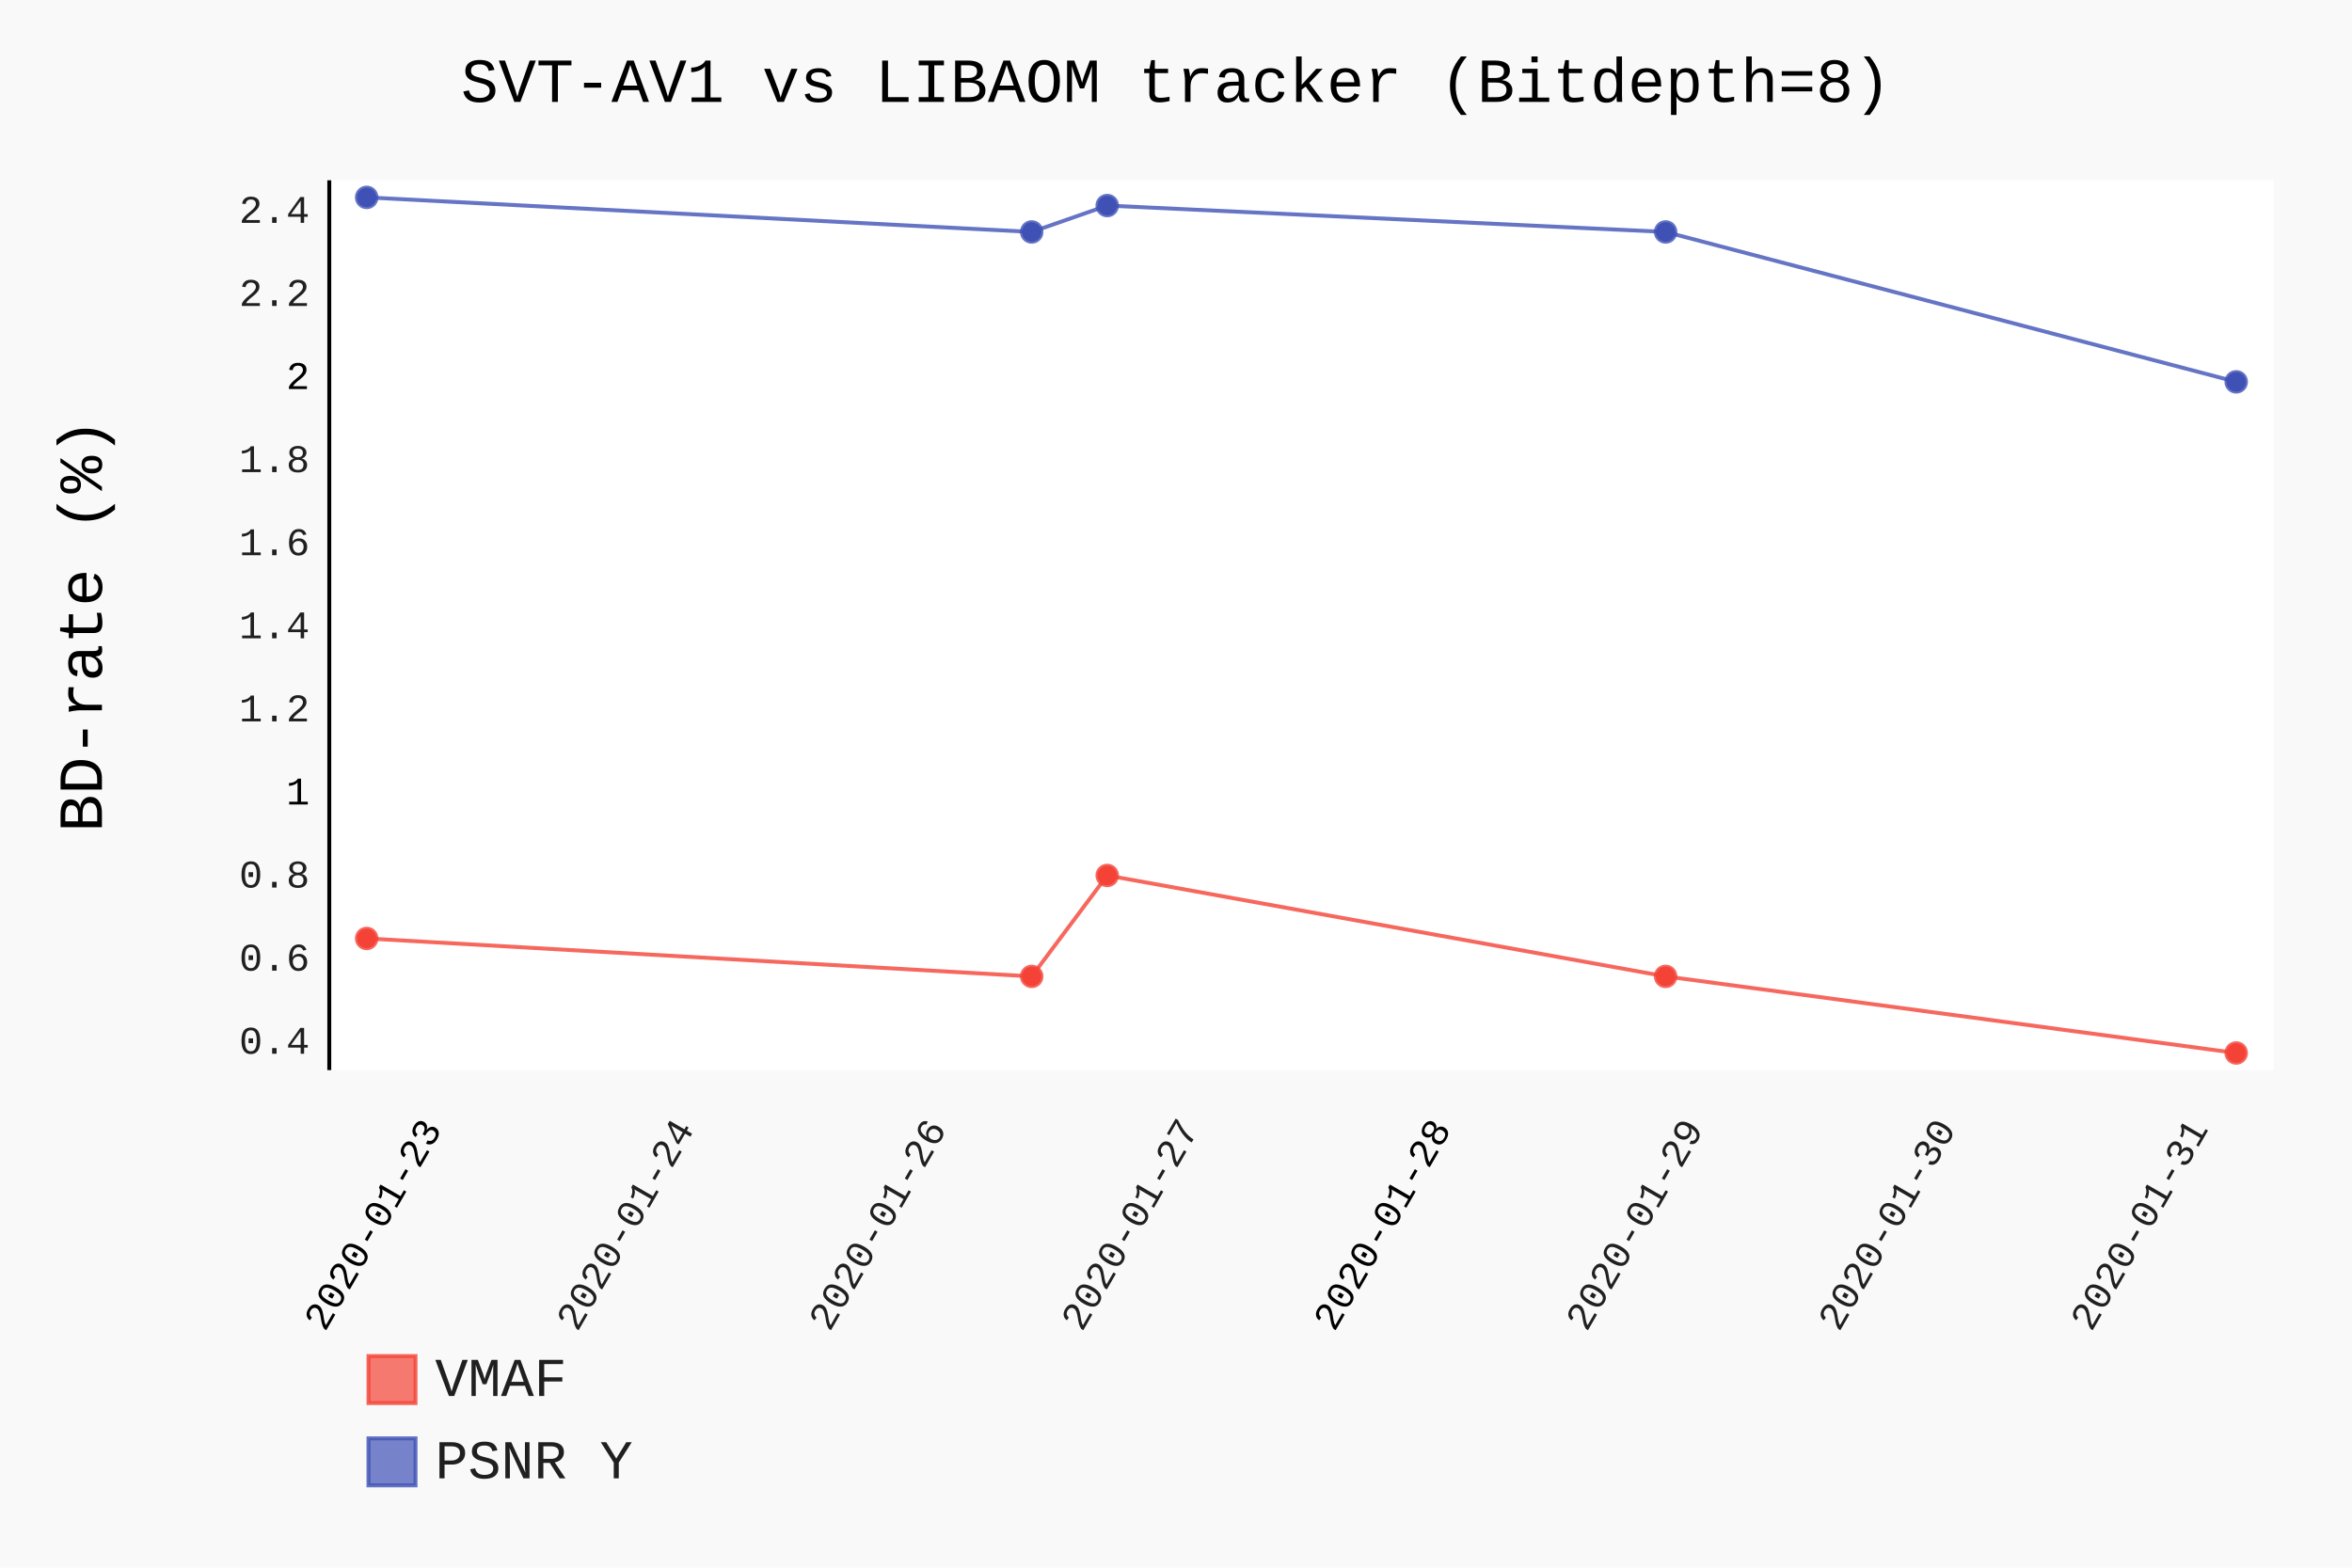
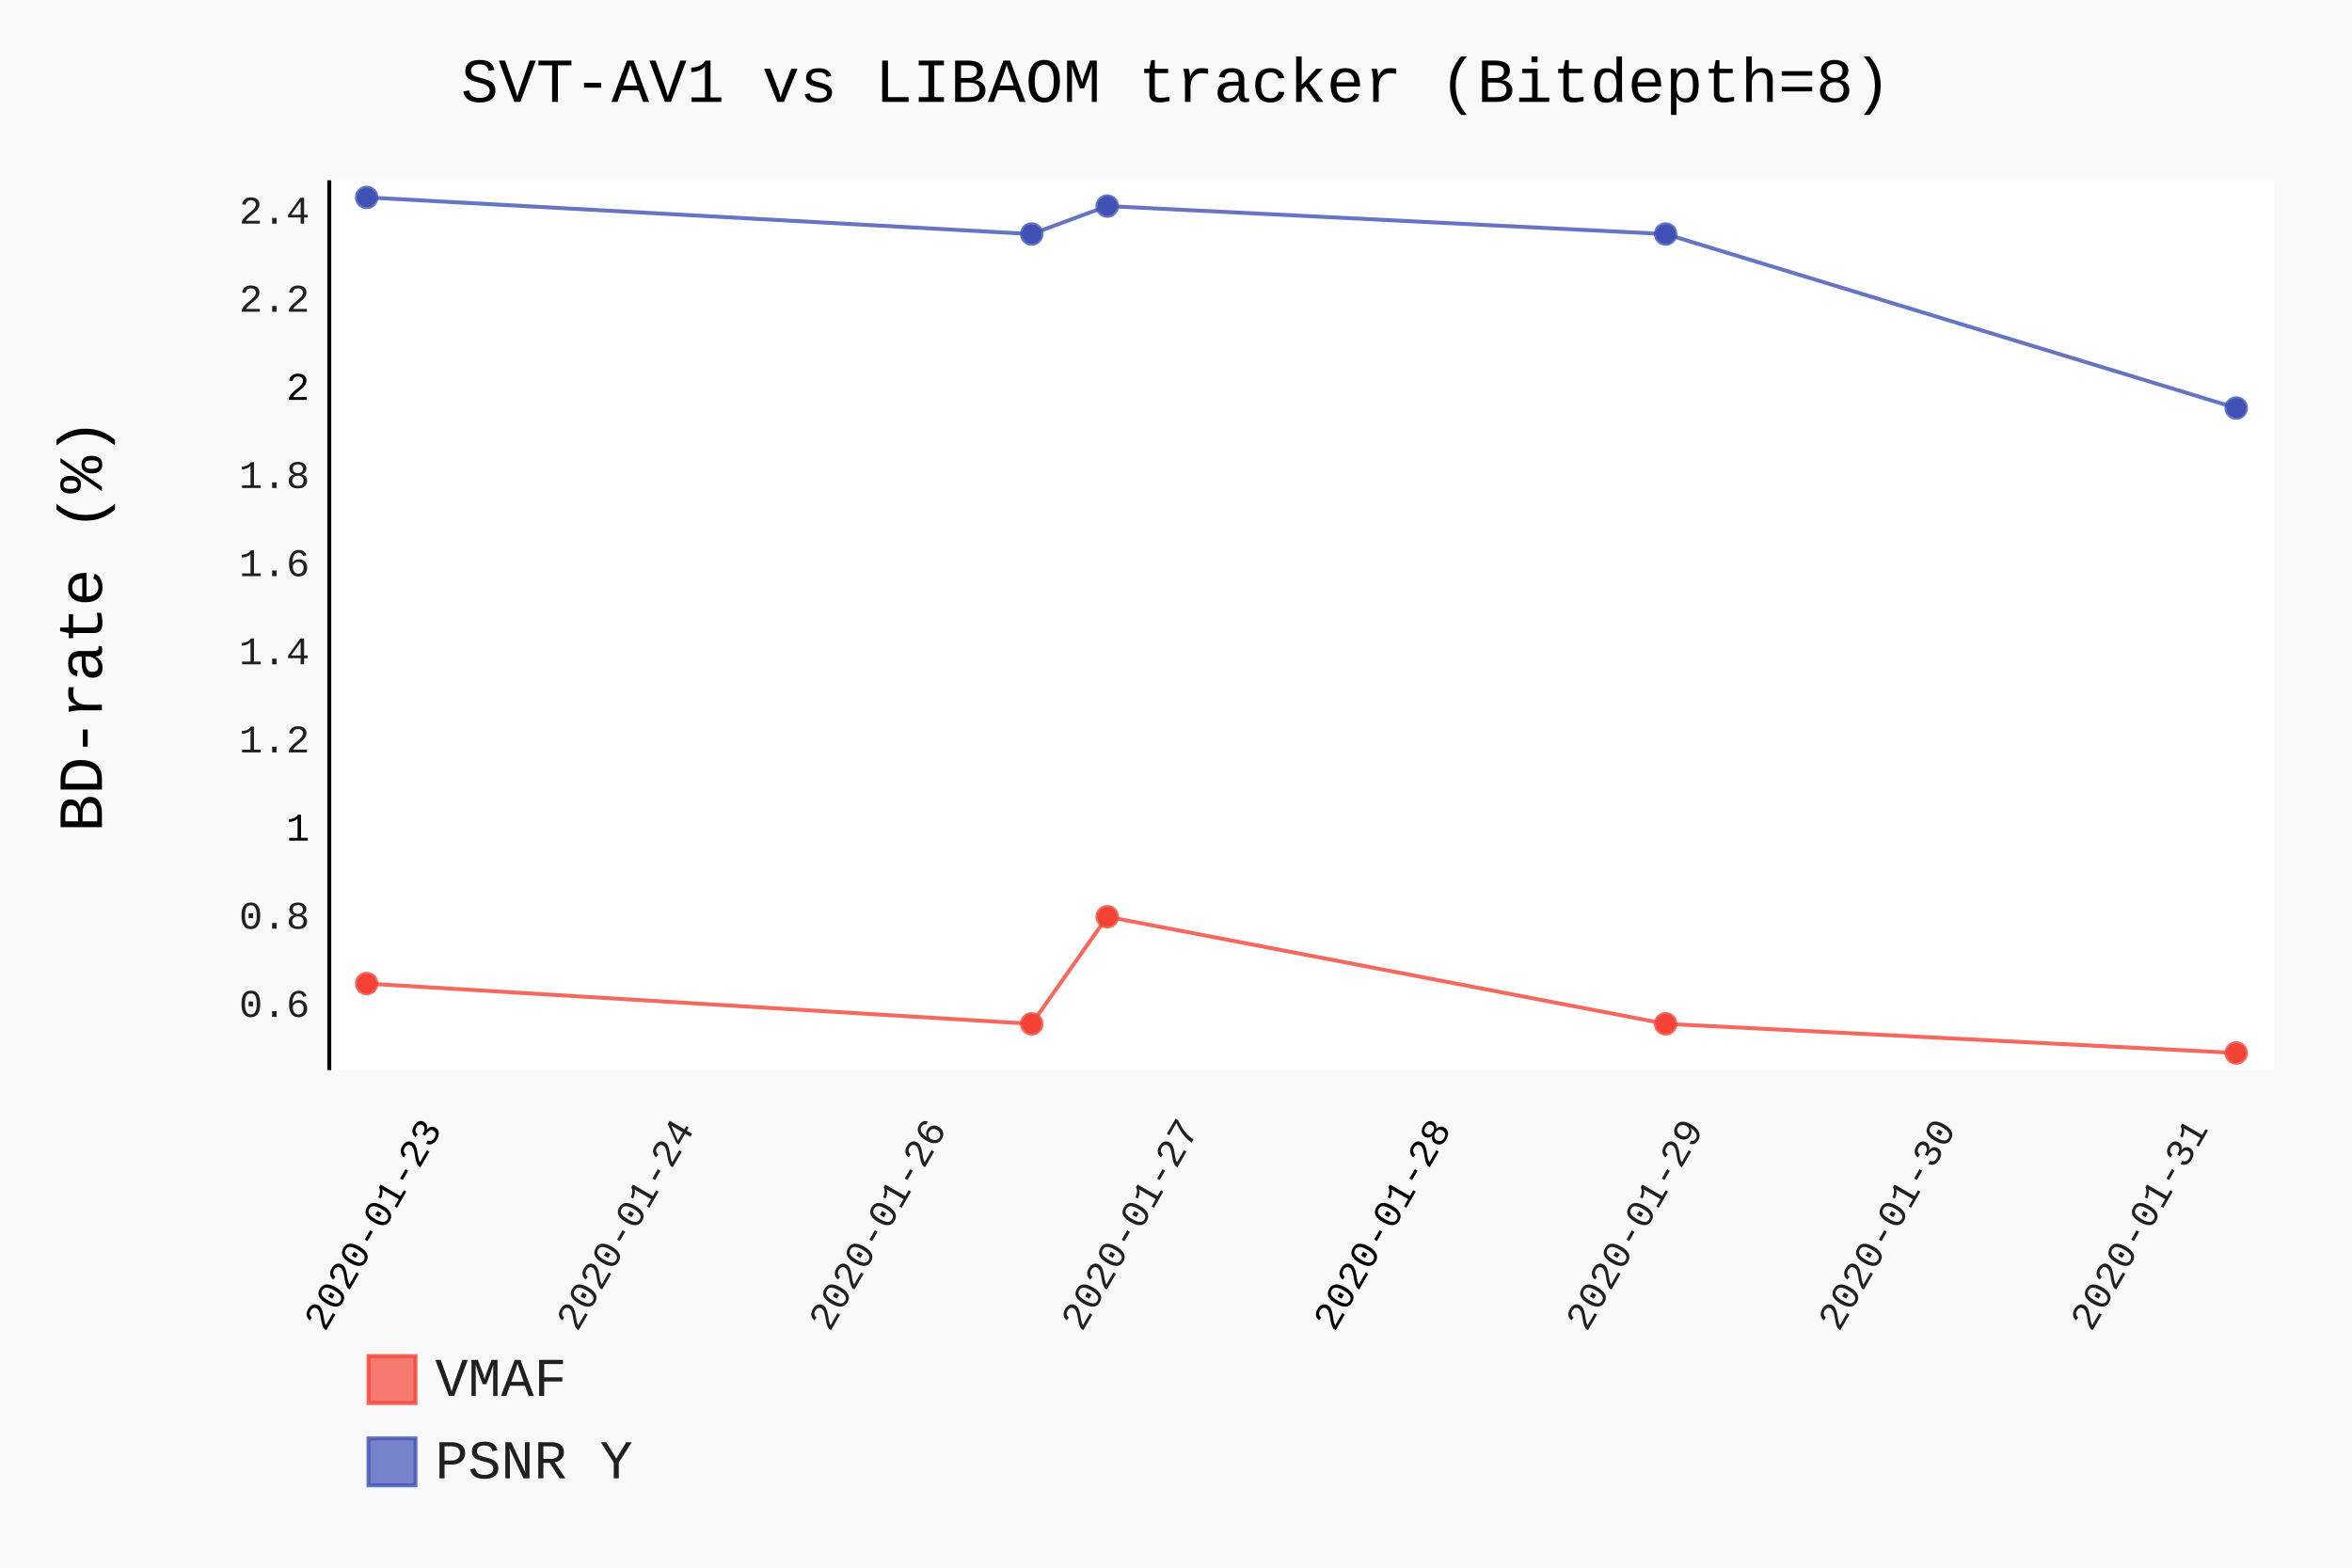
- <svg xmlns="http://www.w3.org/2000/svg" class="pygal-chart" id="chart-5d4900c5-7c91-40a7-a0ca-58338d5ec898" viewBox="0 0 600 400">
+ <svg xmlns="http://www.w3.org/2000/svg" class="pygal-chart" id="chart-42f39375-31b5-46fe-865c-7318c1748045" viewBox="0 0 600 400">
  <defs>
-     <style type="text/css">#chart-5d4900c5-7c91-40a7-a0ca-58338d5ec898{-webkit-user-select:none;-webkit-font-smoothing:antialiased;font-family:Consolas,"Liberation Mono",Menlo,Courier,monospace}#chart-5d4900c5-7c91-40a7-a0ca-58338d5ec898 .title{font-family:Consolas,"Liberation Mono",Menlo,Courier,monospace;font-size:16px}#chart-5d4900c5-7c91-40a7-a0ca-58338d5ec898 .legends .legend text{font-family:Consolas,"Liberation Mono",Menlo,Courier,monospace;font-size:14px}#chart-5d4900c5-7c91-40a7-a0ca-58338d5ec898 .axis text{font-family:Consolas,"Liberation Mono",Menlo,Courier,monospace;font-size:10px}#chart-5d4900c5-7c91-40a7-a0ca-58338d5ec898 .axis text.major{font-family:Consolas,"Liberation Mono",Menlo,Courier,monospace;font-size:10px}#chart-5d4900c5-7c91-40a7-a0ca-58338d5ec898 .text-overlay text.value{font-family:Consolas,"Liberation Mono",Menlo,Courier,monospace;font-size:16px}#chart-5d4900c5-7c91-40a7-a0ca-58338d5ec898 .text-overlay text.label{font-family:Consolas,"Liberation Mono",Menlo,Courier,monospace;font-size:10px}#chart-5d4900c5-7c91-40a7-a0ca-58338d5ec898 .tooltip{font-family:Consolas,"Liberation Mono",Menlo,Courier,monospace;font-size:14px}#chart-5d4900c5-7c91-40a7-a0ca-58338d5ec898 text.no_data{font-family:Consolas,"Liberation Mono",Menlo,Courier,monospace;font-size:64px}
- #chart-5d4900c5-7c91-40a7-a0ca-58338d5ec898{background-color:rgba(249,249,249,1)}#chart-5d4900c5-7c91-40a7-a0ca-58338d5ec898 path,#chart-5d4900c5-7c91-40a7-a0ca-58338d5ec898 line,#chart-5d4900c5-7c91-40a7-a0ca-58338d5ec898 rect,#chart-5d4900c5-7c91-40a7-a0ca-58338d5ec898 circle{-webkit-transition:150ms;-moz-transition:150ms;transition:150ms}#chart-5d4900c5-7c91-40a7-a0ca-58338d5ec898 .graph &gt; .background{fill:rgba(249,249,249,1)}#chart-5d4900c5-7c91-40a7-a0ca-58338d5ec898 .plot &gt; .background{fill:rgba(255,255,255,1)}#chart-5d4900c5-7c91-40a7-a0ca-58338d5ec898 .graph{fill:rgba(0,0,0,.87)}#chart-5d4900c5-7c91-40a7-a0ca-58338d5ec898 text.no_data{fill:rgba(0,0,0,1)}#chart-5d4900c5-7c91-40a7-a0ca-58338d5ec898 .title{fill:rgba(0,0,0,1)}#chart-5d4900c5-7c91-40a7-a0ca-58338d5ec898 .legends .legend text{fill:rgba(0,0,0,.87)}#chart-5d4900c5-7c91-40a7-a0ca-58338d5ec898 .legends .legend:hover text{fill:rgba(0,0,0,1)}#chart-5d4900c5-7c91-40a7-a0ca-58338d5ec898 .axis .line{stroke:rgba(0,0,0,1)}#chart-5d4900c5-7c91-40a7-a0ca-58338d5ec898 .axis .guide.line{stroke:rgba(0,0,0,.54)}#chart-5d4900c5-7c91-40a7-a0ca-58338d5ec898 .axis .major.line{stroke:rgba(0,0,0,.87)}#chart-5d4900c5-7c91-40a7-a0ca-58338d5ec898 .axis text.major{fill:rgba(0,0,0,1)}#chart-5d4900c5-7c91-40a7-a0ca-58338d5ec898 .axis.y .guides:hover .guide.line,#chart-5d4900c5-7c91-40a7-a0ca-58338d5ec898 .line-graph .axis.x .guides:hover .guide.line,#chart-5d4900c5-7c91-40a7-a0ca-58338d5ec898 .stackedline-graph .axis.x .guides:hover .guide.line,#chart-5d4900c5-7c91-40a7-a0ca-58338d5ec898 .xy-graph .axis.x .guides:hover .guide.line{stroke:rgba(0,0,0,1)}#chart-5d4900c5-7c91-40a7-a0ca-58338d5ec898 .axis .guides:hover text{fill:rgba(0,0,0,1)}#chart-5d4900c5-7c91-40a7-a0ca-58338d5ec898 .reactive{fill-opacity:.7;stroke-opacity:.8}#chart-5d4900c5-7c91-40a7-a0ca-58338d5ec898 .ci{stroke:rgba(0,0,0,.87)}#chart-5d4900c5-7c91-40a7-a0ca-58338d5ec898 .reactive.active,#chart-5d4900c5-7c91-40a7-a0ca-58338d5ec898 .active .reactive{fill-opacity:.8;stroke-opacity:.9;stroke-width:4}#chart-5d4900c5-7c91-40a7-a0ca-58338d5ec898 .ci .reactive.active{stroke-width:1.5}#chart-5d4900c5-7c91-40a7-a0ca-58338d5ec898 .series text{fill:rgba(0,0,0,1)}#chart-5d4900c5-7c91-40a7-a0ca-58338d5ec898 .tooltip rect{fill:rgba(255,255,255,1);stroke:rgba(0,0,0,1);-webkit-transition:opacity 150ms;-moz-transition:opacity 150ms;transition:opacity 150ms}#chart-5d4900c5-7c91-40a7-a0ca-58338d5ec898 .tooltip .label{fill:rgba(0,0,0,.87)}#chart-5d4900c5-7c91-40a7-a0ca-58338d5ec898 .tooltip .label{fill:rgba(0,0,0,.87)}#chart-5d4900c5-7c91-40a7-a0ca-58338d5ec898 .tooltip .legend{font-size:.8em;fill:rgba(0,0,0,.54)}#chart-5d4900c5-7c91-40a7-a0ca-58338d5ec898 .tooltip .x_label{font-size:.6em;fill:rgba(0,0,0,1)}#chart-5d4900c5-7c91-40a7-a0ca-58338d5ec898 .tooltip .xlink{font-size:.5em;text-decoration:underline}#chart-5d4900c5-7c91-40a7-a0ca-58338d5ec898 .tooltip .value{font-size:1.5em}#chart-5d4900c5-7c91-40a7-a0ca-58338d5ec898 .bound{font-size:.5em}#chart-5d4900c5-7c91-40a7-a0ca-58338d5ec898 .max-value{font-size:.75em;fill:rgba(0,0,0,.54)}#chart-5d4900c5-7c91-40a7-a0ca-58338d5ec898 .map-element{fill:rgba(255,255,255,1);stroke:rgba(0,0,0,.54) !important}#chart-5d4900c5-7c91-40a7-a0ca-58338d5ec898 .map-element .reactive{fill-opacity:inherit;stroke-opacity:inherit}#chart-5d4900c5-7c91-40a7-a0ca-58338d5ec898 .color-0,#chart-5d4900c5-7c91-40a7-a0ca-58338d5ec898 .color-0 a:visited{stroke:#F44336;fill:#F44336}#chart-5d4900c5-7c91-40a7-a0ca-58338d5ec898 .color-1,#chart-5d4900c5-7c91-40a7-a0ca-58338d5ec898 .color-1 a:visited{stroke:#3F51B5;fill:#3F51B5}#chart-5d4900c5-7c91-40a7-a0ca-58338d5ec898 .text-overlay .color-0 text{fill:black}#chart-5d4900c5-7c91-40a7-a0ca-58338d5ec898 .text-overlay .color-1 text{fill:black}
- #chart-5d4900c5-7c91-40a7-a0ca-58338d5ec898 text.no_data{text-anchor:middle}#chart-5d4900c5-7c91-40a7-a0ca-58338d5ec898 .guide.line{fill:none}#chart-5d4900c5-7c91-40a7-a0ca-58338d5ec898 .centered{text-anchor:middle}#chart-5d4900c5-7c91-40a7-a0ca-58338d5ec898 .title{text-anchor:middle}#chart-5d4900c5-7c91-40a7-a0ca-58338d5ec898 .legends .legend text{fill-opacity:1}#chart-5d4900c5-7c91-40a7-a0ca-58338d5ec898 .axis.x text{text-anchor:middle}#chart-5d4900c5-7c91-40a7-a0ca-58338d5ec898 .axis.x:not(.web) text[transform]{text-anchor:start}#chart-5d4900c5-7c91-40a7-a0ca-58338d5ec898 .axis.x:not(.web) text[transform].backwards{text-anchor:end}#chart-5d4900c5-7c91-40a7-a0ca-58338d5ec898 .axis.y text{text-anchor:end}#chart-5d4900c5-7c91-40a7-a0ca-58338d5ec898 .axis.y text[transform].backwards{text-anchor:start}#chart-5d4900c5-7c91-40a7-a0ca-58338d5ec898 .axis.y2 text{text-anchor:start}#chart-5d4900c5-7c91-40a7-a0ca-58338d5ec898 .axis.y2 text[transform].backwards{text-anchor:end}#chart-5d4900c5-7c91-40a7-a0ca-58338d5ec898 .axis .guide.line{stroke-dasharray:4,4}#chart-5d4900c5-7c91-40a7-a0ca-58338d5ec898 .axis .major.guide.line{stroke-dasharray:6,6}#chart-5d4900c5-7c91-40a7-a0ca-58338d5ec898 .horizontal .axis.y .guide.line,#chart-5d4900c5-7c91-40a7-a0ca-58338d5ec898 .horizontal .axis.y2 .guide.line,#chart-5d4900c5-7c91-40a7-a0ca-58338d5ec898 .vertical .axis.x .guide.line{opacity:0}#chart-5d4900c5-7c91-40a7-a0ca-58338d5ec898 .horizontal .axis.always_show .guide.line,#chart-5d4900c5-7c91-40a7-a0ca-58338d5ec898 .vertical .axis.always_show .guide.line{opacity:1 !important}#chart-5d4900c5-7c91-40a7-a0ca-58338d5ec898 .axis.y .guides:hover .guide.line,#chart-5d4900c5-7c91-40a7-a0ca-58338d5ec898 .axis.y2 .guides:hover .guide.line,#chart-5d4900c5-7c91-40a7-a0ca-58338d5ec898 .axis.x .guides:hover .guide.line{opacity:1}#chart-5d4900c5-7c91-40a7-a0ca-58338d5ec898 .axis .guides:hover text{opacity:1}#chart-5d4900c5-7c91-40a7-a0ca-58338d5ec898 .nofill{fill:none}#chart-5d4900c5-7c91-40a7-a0ca-58338d5ec898 .subtle-fill{fill-opacity:.2}#chart-5d4900c5-7c91-40a7-a0ca-58338d5ec898 .dot{stroke-width:1px;fill-opacity:1}#chart-5d4900c5-7c91-40a7-a0ca-58338d5ec898 .dot.active{stroke-width:5px}#chart-5d4900c5-7c91-40a7-a0ca-58338d5ec898 .dot.negative{fill:transparent}#chart-5d4900c5-7c91-40a7-a0ca-58338d5ec898 text,#chart-5d4900c5-7c91-40a7-a0ca-58338d5ec898 tspan{stroke:none !important}#chart-5d4900c5-7c91-40a7-a0ca-58338d5ec898 .series text.active{opacity:1}#chart-5d4900c5-7c91-40a7-a0ca-58338d5ec898 .tooltip rect{fill-opacity:.95;stroke-width:.5}#chart-5d4900c5-7c91-40a7-a0ca-58338d5ec898 .tooltip text{fill-opacity:1}#chart-5d4900c5-7c91-40a7-a0ca-58338d5ec898 .showable{visibility:hidden}#chart-5d4900c5-7c91-40a7-a0ca-58338d5ec898 .showable.shown{visibility:visible}#chart-5d4900c5-7c91-40a7-a0ca-58338d5ec898 .gauge-background{fill:rgba(229,229,229,1);stroke:none}#chart-5d4900c5-7c91-40a7-a0ca-58338d5ec898 .bg-lines{stroke:rgba(249,249,249,1);stroke-width:2px}</style>
+     <style type="text/css">#chart-42f39375-31b5-46fe-865c-7318c1748045{-webkit-user-select:none;-webkit-font-smoothing:antialiased;font-family:Consolas,"Liberation Mono",Menlo,Courier,monospace}#chart-42f39375-31b5-46fe-865c-7318c1748045 .title{font-family:Consolas,"Liberation Mono",Menlo,Courier,monospace;font-size:16px}#chart-42f39375-31b5-46fe-865c-7318c1748045 .legends .legend text{font-family:Consolas,"Liberation Mono",Menlo,Courier,monospace;font-size:14px}#chart-42f39375-31b5-46fe-865c-7318c1748045 .axis text{font-family:Consolas,"Liberation Mono",Menlo,Courier,monospace;font-size:10px}#chart-42f39375-31b5-46fe-865c-7318c1748045 .axis text.major{font-family:Consolas,"Liberation Mono",Menlo,Courier,monospace;font-size:10px}#chart-42f39375-31b5-46fe-865c-7318c1748045 .text-overlay text.value{font-family:Consolas,"Liberation Mono",Menlo,Courier,monospace;font-size:16px}#chart-42f39375-31b5-46fe-865c-7318c1748045 .text-overlay text.label{font-family:Consolas,"Liberation Mono",Menlo,Courier,monospace;font-size:10px}#chart-42f39375-31b5-46fe-865c-7318c1748045 .tooltip{font-family:Consolas,"Liberation Mono",Menlo,Courier,monospace;font-size:14px}#chart-42f39375-31b5-46fe-865c-7318c1748045 text.no_data{font-family:Consolas,"Liberation Mono",Menlo,Courier,monospace;font-size:64px}
+ #chart-42f39375-31b5-46fe-865c-7318c1748045{background-color:rgba(249,249,249,1)}#chart-42f39375-31b5-46fe-865c-7318c1748045 path,#chart-42f39375-31b5-46fe-865c-7318c1748045 line,#chart-42f39375-31b5-46fe-865c-7318c1748045 rect,#chart-42f39375-31b5-46fe-865c-7318c1748045 circle{-webkit-transition:150ms;-moz-transition:150ms;transition:150ms}#chart-42f39375-31b5-46fe-865c-7318c1748045 .graph &gt; .background{fill:rgba(249,249,249,1)}#chart-42f39375-31b5-46fe-865c-7318c1748045 .plot &gt; .background{fill:rgba(255,255,255,1)}#chart-42f39375-31b5-46fe-865c-7318c1748045 .graph{fill:rgba(0,0,0,.87)}#chart-42f39375-31b5-46fe-865c-7318c1748045 text.no_data{fill:rgba(0,0,0,1)}#chart-42f39375-31b5-46fe-865c-7318c1748045 .title{fill:rgba(0,0,0,1)}#chart-42f39375-31b5-46fe-865c-7318c1748045 .legends .legend text{fill:rgba(0,0,0,.87)}#chart-42f39375-31b5-46fe-865c-7318c1748045 .legends .legend:hover text{fill:rgba(0,0,0,1)}#chart-42f39375-31b5-46fe-865c-7318c1748045 .axis .line{stroke:rgba(0,0,0,1)}#chart-42f39375-31b5-46fe-865c-7318c1748045 .axis .guide.line{stroke:rgba(0,0,0,.54)}#chart-42f39375-31b5-46fe-865c-7318c1748045 .axis .major.line{stroke:rgba(0,0,0,.87)}#chart-42f39375-31b5-46fe-865c-7318c1748045 .axis text.major{fill:rgba(0,0,0,1)}#chart-42f39375-31b5-46fe-865c-7318c1748045 .axis.y .guides:hover .guide.line,#chart-42f39375-31b5-46fe-865c-7318c1748045 .line-graph .axis.x .guides:hover .guide.line,#chart-42f39375-31b5-46fe-865c-7318c1748045 .stackedline-graph .axis.x .guides:hover .guide.line,#chart-42f39375-31b5-46fe-865c-7318c1748045 .xy-graph .axis.x .guides:hover .guide.line{stroke:rgba(0,0,0,1)}#chart-42f39375-31b5-46fe-865c-7318c1748045 .axis .guides:hover text{fill:rgba(0,0,0,1)}#chart-42f39375-31b5-46fe-865c-7318c1748045 .reactive{fill-opacity:.7;stroke-opacity:.8}#chart-42f39375-31b5-46fe-865c-7318c1748045 .ci{stroke:rgba(0,0,0,.87)}#chart-42f39375-31b5-46fe-865c-7318c1748045 .reactive.active,#chart-42f39375-31b5-46fe-865c-7318c1748045 .active .reactive{fill-opacity:.8;stroke-opacity:.9;stroke-width:4}#chart-42f39375-31b5-46fe-865c-7318c1748045 .ci .reactive.active{stroke-width:1.5}#chart-42f39375-31b5-46fe-865c-7318c1748045 .series text{fill:rgba(0,0,0,1)}#chart-42f39375-31b5-46fe-865c-7318c1748045 .tooltip rect{fill:rgba(255,255,255,1);stroke:rgba(0,0,0,1);-webkit-transition:opacity 150ms;-moz-transition:opacity 150ms;transition:opacity 150ms}#chart-42f39375-31b5-46fe-865c-7318c1748045 .tooltip .label{fill:rgba(0,0,0,.87)}#chart-42f39375-31b5-46fe-865c-7318c1748045 .tooltip .label{fill:rgba(0,0,0,.87)}#chart-42f39375-31b5-46fe-865c-7318c1748045 .tooltip .legend{font-size:.8em;fill:rgba(0,0,0,.54)}#chart-42f39375-31b5-46fe-865c-7318c1748045 .tooltip .x_label{font-size:.6em;fill:rgba(0,0,0,1)}#chart-42f39375-31b5-46fe-865c-7318c1748045 .tooltip .xlink{font-size:.5em;text-decoration:underline}#chart-42f39375-31b5-46fe-865c-7318c1748045 .tooltip .value{font-size:1.5em}#chart-42f39375-31b5-46fe-865c-7318c1748045 .bound{font-size:.5em}#chart-42f39375-31b5-46fe-865c-7318c1748045 .max-value{font-size:.75em;fill:rgba(0,0,0,.54)}#chart-42f39375-31b5-46fe-865c-7318c1748045 .map-element{fill:rgba(255,255,255,1);stroke:rgba(0,0,0,.54) !important}#chart-42f39375-31b5-46fe-865c-7318c1748045 .map-element .reactive{fill-opacity:inherit;stroke-opacity:inherit}#chart-42f39375-31b5-46fe-865c-7318c1748045 .color-0,#chart-42f39375-31b5-46fe-865c-7318c1748045 .color-0 a:visited{stroke:#F44336;fill:#F44336}#chart-42f39375-31b5-46fe-865c-7318c1748045 .color-1,#chart-42f39375-31b5-46fe-865c-7318c1748045 .color-1 a:visited{stroke:#3F51B5;fill:#3F51B5}#chart-42f39375-31b5-46fe-865c-7318c1748045 .text-overlay .color-0 text{fill:black}#chart-42f39375-31b5-46fe-865c-7318c1748045 .text-overlay .color-1 text{fill:black}
+ #chart-42f39375-31b5-46fe-865c-7318c1748045 text.no_data{text-anchor:middle}#chart-42f39375-31b5-46fe-865c-7318c1748045 .guide.line{fill:none}#chart-42f39375-31b5-46fe-865c-7318c1748045 .centered{text-anchor:middle}#chart-42f39375-31b5-46fe-865c-7318c1748045 .title{text-anchor:middle}#chart-42f39375-31b5-46fe-865c-7318c1748045 .legends .legend text{fill-opacity:1}#chart-42f39375-31b5-46fe-865c-7318c1748045 .axis.x text{text-anchor:middle}#chart-42f39375-31b5-46fe-865c-7318c1748045 .axis.x:not(.web) text[transform]{text-anchor:start}#chart-42f39375-31b5-46fe-865c-7318c1748045 .axis.x:not(.web) text[transform].backwards{text-anchor:end}#chart-42f39375-31b5-46fe-865c-7318c1748045 .axis.y text{text-anchor:end}#chart-42f39375-31b5-46fe-865c-7318c1748045 .axis.y text[transform].backwards{text-anchor:start}#chart-42f39375-31b5-46fe-865c-7318c1748045 .axis.y2 text{text-anchor:start}#chart-42f39375-31b5-46fe-865c-7318c1748045 .axis.y2 text[transform].backwards{text-anchor:end}#chart-42f39375-31b5-46fe-865c-7318c1748045 .axis .guide.line{stroke-dasharray:4,4}#chart-42f39375-31b5-46fe-865c-7318c1748045 .axis .major.guide.line{stroke-dasharray:6,6}#chart-42f39375-31b5-46fe-865c-7318c1748045 .horizontal .axis.y .guide.line,#chart-42f39375-31b5-46fe-865c-7318c1748045 .horizontal .axis.y2 .guide.line,#chart-42f39375-31b5-46fe-865c-7318c1748045 .vertical .axis.x .guide.line{opacity:0}#chart-42f39375-31b5-46fe-865c-7318c1748045 .horizontal .axis.always_show .guide.line,#chart-42f39375-31b5-46fe-865c-7318c1748045 .vertical .axis.always_show .guide.line{opacity:1 !important}#chart-42f39375-31b5-46fe-865c-7318c1748045 .axis.y .guides:hover .guide.line,#chart-42f39375-31b5-46fe-865c-7318c1748045 .axis.y2 .guides:hover .guide.line,#chart-42f39375-31b5-46fe-865c-7318c1748045 .axis.x .guides:hover .guide.line{opacity:1}#chart-42f39375-31b5-46fe-865c-7318c1748045 .axis .guides:hover text{opacity:1}#chart-42f39375-31b5-46fe-865c-7318c1748045 .nofill{fill:none}#chart-42f39375-31b5-46fe-865c-7318c1748045 .subtle-fill{fill-opacity:.2}#chart-42f39375-31b5-46fe-865c-7318c1748045 .dot{stroke-width:1px;fill-opacity:1}#chart-42f39375-31b5-46fe-865c-7318c1748045 .dot.active{stroke-width:5px}#chart-42f39375-31b5-46fe-865c-7318c1748045 .dot.negative{fill:transparent}#chart-42f39375-31b5-46fe-865c-7318c1748045 text,#chart-42f39375-31b5-46fe-865c-7318c1748045 tspan{stroke:none !important}#chart-42f39375-31b5-46fe-865c-7318c1748045 .series text.active{opacity:1}#chart-42f39375-31b5-46fe-865c-7318c1748045 .tooltip rect{fill-opacity:.95;stroke-width:.5}#chart-42f39375-31b5-46fe-865c-7318c1748045 .tooltip text{fill-opacity:1}#chart-42f39375-31b5-46fe-865c-7318c1748045 .showable{visibility:hidden}#chart-42f39375-31b5-46fe-865c-7318c1748045 .showable.shown{visibility:visible}#chart-42f39375-31b5-46fe-865c-7318c1748045 .gauge-background{fill:rgba(229,229,229,1);stroke:none}#chart-42f39375-31b5-46fe-865c-7318c1748045 .bg-lines{stroke:rgba(249,249,249,1);stroke-width:2px}</style>
  </defs>
  <g class="graph datetimeline-graph vertical">
    <rect class="background" height="400" width="600" x="0" y="0" />
    <g class="plot" transform="translate(84, 46)">
      <rect class="background" height="227.038" width="496.0" x="0" y="0" />
      <g class="axis y">
        <g class="guides">
-           <text class="" x="-5" y="222.859">0.4</text>
+           <text class="" x="-5" y="213.457">0.6</text>
        </g>
        <g class="guides">
-           <text class="" x="-5" y="201.66">0.6</text>
+           <text class="" x="-5" y="190.967">0.8</text>
        </g>
        <g class="guides">
-           <text class="" x="-5" y="180.461">0.8</text>
+           <text class="major" x="-5" y="168.478">1</text>
        </g>
        <g class="guides">
-           <text class="major" x="-5" y="159.262">1</text>
+           <text class="" x="-5" y="145.988">1.2</text>
        </g>
        <g class="guides">
-           <text class="" x="-5" y="138.063">1.2</text>
+           <text class="" x="-5" y="123.498">1.4</text>
        </g>
        <g class="guides">
-           <text class="" x="-5" y="116.863">1.4</text>
+           <text class="" x="-5" y="101.009">1.6</text>
        </g>
        <g class="guides">
-           <text class="" x="-5" y="95.664">1.6</text>
+           <text class="" x="-5" y="78.519">1.8</text>
        </g>
        <g class="guides">
-           <text class="" x="-5" y="74.465">1.8</text>
+           <text class="major" x="-5" y="56.03">2</text>
        </g>
        <g class="guides">
-           <text class="major" x="-5" y="53.266">2</text>
+           <text class="" x="-5" y="33.54">2.2</text>
        </g>
        <g class="guides">
-           <text class="" x="-5" y="32.067">2.2</text>
-         </g>
-         <g class="guides">
-           <text class="" x="-5" y="10.868">2.4</text>
+           <text class="" x="-5" y="11.05">2.4</text>
        </g>
      </g>
      <g class="axis x">
        <path class="line" d="M0 0 v227.038" />
        <g class="guides">
          <path class="major guide line" d="M28.895 0 v227.038" />
          <text class="major backwards" transform="rotate(300 28.89476 242.0385)" x="28.895" y="242.038">2020-01-23</text>
        </g>
        <g class="guides">
          <path class="guide line" d="M93.268 0 v227.038" />
          <text class="backwards" transform="rotate(300 93.26771 242.0385)" x="93.268" y="242.038">2020-01-24</text>
        </g>
        <g class="guides">
          <path class="guide line" d="M157.641 0 v227.038" />
          <text class="backwards" transform="rotate(300 157.6407 242.0385)" x="157.641" y="242.038">2020-01-26</text>
        </g>
        <g class="guides">
          <path class="guide line" d="M222.014 0 v227.038" />
          <text class="backwards" transform="rotate(300 222.0136 242.0385)" x="222.014" y="242.038">2020-01-27</text>
        </g>
        <g class="guides">
          <path class="major guide line" d="M286.387 0 v227.038" />
          <text class="major backwards" transform="rotate(300 286.3866 242.0385)" x="286.387" y="242.038">2020-01-28</text>
        </g>
        <g class="guides">
          <path class="guide line" d="M350.76 0 v227.038" />
          <text class="backwards" transform="rotate(300 350.7595 242.0385)" x="350.76" y="242.038">2020-01-29</text>
        </g>
        <g class="guides">
          <path class="guide line" d="M415.132 0 v227.038" />
          <text class="backwards" transform="rotate(300 415.1325 242.0385)" x="415.132" y="242.038">2020-01-30</text>
        </g>
        <g class="guides">
          <path class="guide line" d="M479.505 0 v227.038" />
          <text class="backwards" transform="rotate(300 479.5054 242.0385)" x="479.505" y="242.038">2020-01-31</text>
        </g>
      </g>
      <g class="series serie-0 color-0">
-         <path class="line reactive nofill" d="M9.538 193.448 L179.188 203.131 198.453 177.372 340.903 203.131 486.462 222.672" />
+         <path class="line reactive nofill" d="M9.538 204.958 L179.188 215.231 198.453 187.903 340.903 215.231 486.462 222.672" />
      </g>
      <g class="series serie-1 color-1">
-         <path class="line reactive nofill" d="M9.538 4.366 L179.188 13.18 198.453 6.451 340.903 13.18 486.462 51.428" />
+         <path class="line reactive nofill" d="M9.538 4.366 L179.188 13.716 198.453 6.578 340.903 13.716 486.462 58.107" />
      </g>
    </g>
    <g class="titles">
      <text class="title plot_title" x="300.0" y="26">SVT-AV1 vs LIBAOM tracker (Bitdepth=8)</text>
      <text class="title" transform="rotate(-90 0 159.5192)" x="0" y="185.519">BD-rate (%)</text>
    </g>
    <g class="plot overlay" transform="translate(84, 46)">
      <g class="series serie-0 color-0">
        <g class="dots">
-           <circle class="dot reactive tooltip-trigger" cx="9.538" cy="193.448" r="2.5" />
+           <circle class="dot reactive tooltip-trigger" cx="9.538" cy="204.958" r="2.5" />
        </g>
        <g class="dots">
-           <circle class="dot reactive tooltip-trigger" cx="179.188" cy="203.131" r="2.5" />
+           <circle class="dot reactive tooltip-trigger" cx="179.188" cy="215.231" r="2.5" />
        </g>
        <g class="dots">
-           <circle class="dot reactive tooltip-trigger" cx="198.453" cy="177.372" r="2.5" />
+           <circle class="dot reactive tooltip-trigger" cx="198.453" cy="187.903" r="2.5" />
        </g>
        <g class="dots">
-           <circle class="dot reactive tooltip-trigger" cx="340.903" cy="203.131" r="2.5" />
+           <circle class="dot reactive tooltip-trigger" cx="340.903" cy="215.231" r="2.5" />
        </g>
        <g class="dots">
          <circle class="dot reactive tooltip-trigger" cx="486.462" cy="222.672" r="2.5" />
        </g>
      </g>
      <g class="series serie-1 color-1">
        <g class="dots">
          <circle class="dot reactive tooltip-trigger" cx="9.538" cy="4.366" r="2.5" />
        </g>
        <g class="dots">
-           <circle class="dot reactive tooltip-trigger" cx="179.188" cy="13.18" r="2.5" />
+           <circle class="dot reactive tooltip-trigger" cx="179.188" cy="13.716" r="2.5" />
        </g>
        <g class="dots">
-           <circle class="dot reactive tooltip-trigger" cx="198.453" cy="6.451" r="2.5" />
+           <circle class="dot reactive tooltip-trigger" cx="198.453" cy="6.578" r="2.5" />
        </g>
        <g class="dots">
-           <circle class="dot reactive tooltip-trigger" cx="340.903" cy="13.18" r="2.5" />
+           <circle class="dot reactive tooltip-trigger" cx="340.903" cy="13.716" r="2.5" />
        </g>
        <g class="dots">
-           <circle class="dot reactive tooltip-trigger" cx="486.462" cy="51.428" r="2.5" />
+           <circle class="dot reactive tooltip-trigger" cx="486.462" cy="58.107" r="2.5" />
        </g>
      </g>
    </g>
    <g class="plot text-overlay" transform="translate(84, 46)">
      <g class="series serie-0 color-0" />
      <g class="series serie-1 color-1" />
    </g>
    <g class="plot tooltip-overlay" transform="translate(84, 46)">
      <g class="tooltip" style="opacity: 0" transform="translate(0 0)">
        <rect class="tooltip-box" height="0" rx="0" ry="0" width="0" />
        <g class="text" />
      </g>
    </g>
    <g class="legends" transform="translate(94, 345)">
      <g class="legend reactive activate-serie" id="activate-serie-0">
        <rect class="color-0 reactive" height="12" width="12" x="0.0" y="1.0" />
        <text x="17.0" y="11.2">VMAF</text>
      </g>
      <g class="legend reactive activate-serie" id="activate-serie-1">
        <rect class="color-1 reactive" height="12" width="12" x="0.0" y="22.0" />
        <text x="17.0" y="32.2">PSNR Y</text>
      </g>
    </g>
  </g>
</svg>
